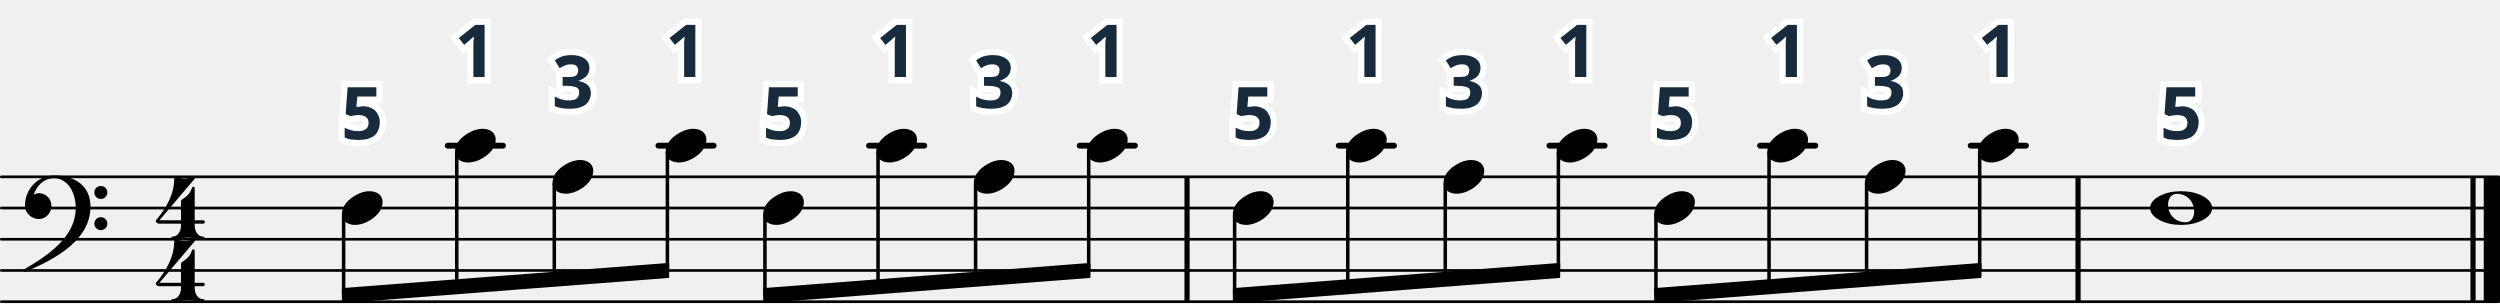
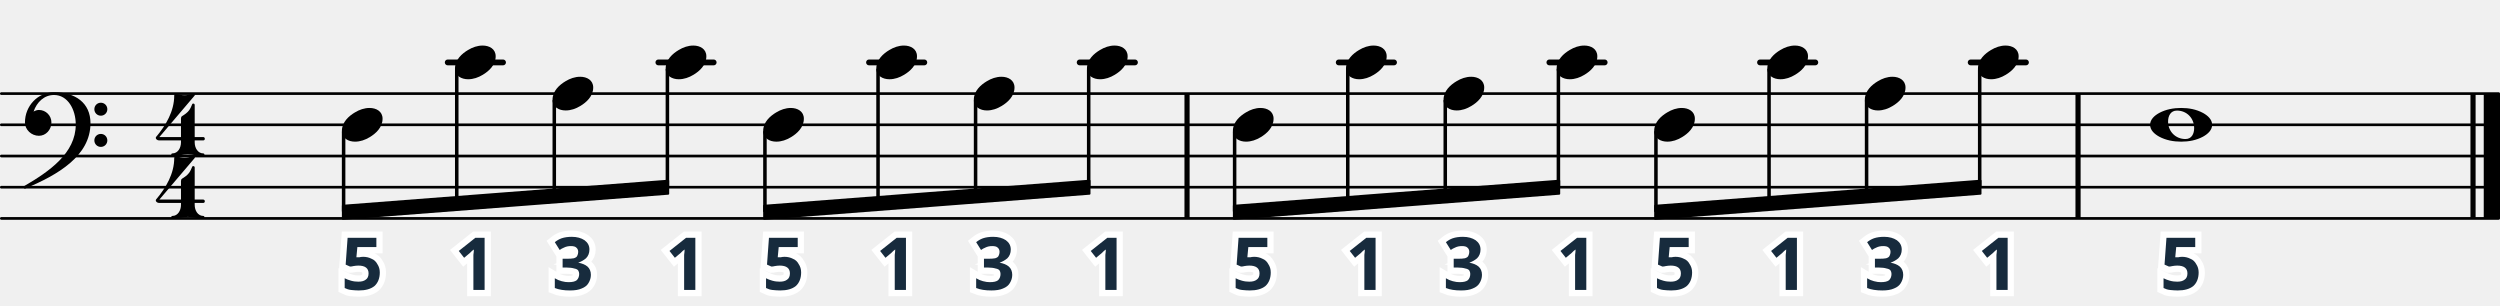
- <svg xmlns="http://www.w3.org/2000/svg" version="1.2" viewBox="0.0 -4.129 80.123 9.711" color="black">
+ <svg xmlns="http://www.w3.org/2000/svg" version="1.2" viewBox="0.0 -1.461 80.123 9.793" color="black">
  <style type="text/css">

tspan { white-space: pre; }

</style>
  <g transform="translate(0, 5.539)">
    <line stroke-linejoin="round" stroke-linecap="round" stroke-width="0.087" stroke="currentColor" x1="0.043" y1="0" x2="80.079" y2="0" />
  </g>
  <g transform="translate(0, 4.539)">
    <line stroke-linejoin="round" stroke-linecap="round" stroke-width="0.087" stroke="currentColor" x1="0.043" y1="0" x2="80.079" y2="0" />
  </g>
  <g transform="translate(0, 3.539)">
    <line stroke-linejoin="round" stroke-linecap="round" stroke-width="0.087" stroke="currentColor" x1="0.043" y1="0" x2="80.079" y2="0" />
  </g>
  <g transform="translate(0, 2.539)">
    <line stroke-linejoin="round" stroke-linecap="round" stroke-width="0.087" stroke="currentColor" x1="0.043" y1="0" x2="80.079" y2="0" />
  </g>
  <g transform="translate(0, 1.539)">
    <line stroke-linejoin="round" stroke-linecap="round" stroke-width="0.087" stroke="currentColor" x1="0.043" y1="0" x2="80.079" y2="0" />
  </g>
  <g transform="translate(0, 0.539)">
    <rect x="63.065" y="-0.093" width="1.959" height="0.187" ry="0.093" fill="currentColor" />
  </g>
  <g transform="translate(0, 0.539)">
    <rect x="56.314" y="-0.093" width="1.959" height="0.187" ry="0.093" fill="currentColor" />
  </g>
  <g transform="translate(0, 0.539)">
    <rect x="49.563" y="-0.093" width="1.959" height="0.187" ry="0.093" fill="currentColor" />
  </g>
  <g transform="translate(0, 0.539)">
    <rect x="42.812" y="-0.093" width="1.959" height="0.187" ry="0.093" fill="currentColor" />
  </g>
  <g transform="translate(0, 0.539)">
    <rect x="34.509" y="-0.093" width="1.959" height="0.187" ry="0.093" fill="currentColor" />
  </g>
  <g transform="translate(0, 0.539)">
    <rect x="27.758" y="-0.093" width="1.959" height="0.187" ry="0.093" fill="currentColor" />
  </g>
  <g transform="translate(0, 0.539)">
    <rect x="21.007" y="-0.093" width="1.959" height="0.187" ry="0.093" fill="currentColor" />
  </g>
  <g transform="translate(0, 0.539)">
    <rect x="14.256" y="-0.093" width="1.959" height="0.187" ry="0.093" fill="currentColor" />
  </g>
  <g transform="translate(66.517, 3.539)">
    <rect x="0" y="-2" width="0.165" height="4" ry="0" fill="currentColor" />
  </g>
  <g transform="translate(37.961, 3.539)">
    <rect x="0" y="-2" width="0.165" height="4" ry="0" fill="currentColor" />
  </g>
  <g transform="translate(79.602, 3.539)">
    <rect x="0" y="-2" width="0.521" height="4" ry="0" fill="currentColor" />
  </g>
  <g transform="translate(79.176, 3.539)">
    <rect x="0" y="-2" width="0.165" height="4" ry="0" fill="currentColor" />
  </g>
  <g transform="translate(49.946, 3.539)">
    <rect x="-0.057" y="-2.803" width="0.113" height="3.808" ry="0.032" fill="currentColor" />
  </g>
  <g>
    <g transform="translate(53.015, 2.539)">
      <path transform="scale(0.004, -0.004)" d="M222 135c53 0 104 -27 104 -86c0 -71 -56 -120 -103 -148c-36 -22 -76 -36 -118 -36c-53 0 -105 27 -105 86c0 71 57 120 104 148c36 22 76 36 118 36z" fill="currentColor" />
    </g>
  </g>
  <g transform="translate(53.072, 3.539)">
    <rect x="-0.057" y="-0.803" width="0.113" height="2.602" ry="0.032" fill="currentColor" />
  </g>
  <g>
    <g transform="translate(56.641, 0.539)">
      <path transform="scale(0.004, -0.004)" d="M222 135c53 0 104 -27 104 -86c0 -71 -56 -120 -103 -148c-36 -22 -76 -36 -118 -36c-53 0 -105 27 -105 86c0 71 57 120 104 148c36 22 76 36 118 36z" fill="currentColor" />
    </g>
  </g>
  <g transform="translate(56.697, 3.539)">
    <rect x="-0.057" y="-2.803" width="0.113" height="4.325" ry="0.032" fill="currentColor" />
  </g>
  <g transform="translate(53.015, 5.342)">
    <polygon stroke-linejoin="round" stroke-linecap="round" stroke-width="0.064" fill="currentColor" stroke="currentColor" points="10.458 -1.011 10.458 -0.595 0.032 0.208 0.032 -0.208" />
  </g>
  <g>
    <g transform="translate(43.138, 0.539)">
      <path transform="scale(0.004, -0.004)" d="M222 135c53 0 104 -27 104 -86c0 -71 -56 -120 -103 -148c-36 -22 -76 -36 -118 -36c-53 0 -105 27 -105 86c0 71 57 120 104 148c36 22 76 36 118 36z" fill="currentColor" />
    </g>
  </g>
  <g transform="translate(43.195, 3.539)">
    <rect x="-0.057" y="-2.803" width="0.113" height="4.325" ry="0.032" fill="currentColor" />
  </g>
  <g>
    <g transform="translate(49.889, 0.539)">
      <path transform="scale(0.004, -0.004)" d="M222 135c53 0 104 -27 104 -86c0 -71 -56 -120 -103 -148c-36 -22 -76 -36 -118 -36c-53 0 -105 27 -105 86c0 71 57 120 104 148c36 22 76 36 118 36z" fill="currentColor" />
    </g>
  </g>
  <g>
    <g transform="translate(46.264, 1.539)">
      <path transform="scale(0.004, -0.004)" d="M222 135c53 0 104 -27 104 -86c0 -71 -56 -120 -103 -148c-36 -22 -76 -36 -118 -36c-53 0 -105 27 -105 86c0 71 57 120 104 148c36 22 76 36 118 36z" fill="currentColor" />
    </g>
  </g>
  <g transform="translate(46.32, 3.539)">
    <rect x="-0.057" y="-1.803" width="0.113" height="3.085" ry="0.032" fill="currentColor" />
  </g>
  <g transform="translate(10.957, 5.342)">
    <polygon stroke-linejoin="round" stroke-linecap="round" stroke-width="0.064" fill="currentColor" stroke="currentColor" points="10.458 -1.011 10.458 -0.595 0.032 0.208 0.032 -0.208" />
  </g>
  <g transform="translate(24.459, 5.342)">
    <polygon stroke-linejoin="round" stroke-linecap="round" stroke-width="0.064" fill="currentColor" stroke="currentColor" points="10.458 -1.011 10.458 -0.595 0.032 0.208 0.032 -0.208" />
  </g>
  <g transform="translate(39.513, 5.342)">
    <polygon stroke-linejoin="round" stroke-linecap="round" stroke-width="0.064" fill="currentColor" stroke="currentColor" points="10.458 -1.011 10.458 -0.595 0.032 0.208 0.032 -0.208" />
  </g>
  <g transform="translate(59.823, 3.539)">
    <rect x="-0.057" y="-1.803" width="0.113" height="3.085" ry="0.032" fill="currentColor" />
  </g>
  <g>
    <g transform="translate(63.392, 0.539)">
      <path transform="scale(0.004, -0.004)" d="M222 135c53 0 104 -27 104 -86c0 -71 -56 -120 -103 -148c-36 -22 -76 -36 -118 -36c-53 0 -105 27 -105 86c0 71 57 120 104 148c36 22 76 36 118 36z" fill="currentColor" />
    </g>
  </g>
  <g transform="translate(63.448, 3.539)">
    <rect x="-0.057" y="-2.803" width="0.113" height="3.808" ry="0.032" fill="currentColor" />
  </g>
  <g>
    <g transform="translate(59.766, 1.539)">
      <path transform="scale(0.004, -0.004)" d="M222 135c53 0 104 -27 104 -86c0 -71 -56 -120 -103 -148c-36 -22 -76 -36 -118 -36c-53 0 -105 27 -105 86c0 71 57 120 104 148c36 22 76 36 118 36z" fill="currentColor" />
    </g>
  </g>
  <g>
    <g transform="translate(68.909, 2.539)">
      <path transform="scale(0.004, -0.004)" d="M215 114c-50 0 -71 -42 -71 -88c0 -79 60 -140 139 -140c50 0 70 42 70 88c0 79 -59 140 -138 140zM497 0c0 -43 -35 -74 -73 -95c-54 -29 -114 -40 -175 -40s-122 11 -176 40c-38 21 -73 52 -73 95s35 74 73 95c54 29 115 40 176 40s121 -11 175 -40 c38 -21 73 -52 73 -95z" fill="currentColor" />
    </g>
  </g>
  <g>
    <g transform="translate(17.708, 1.539)">
      <path transform="scale(0.004, -0.004)" d="M222 135c53 0 104 -27 104 -86c0 -71 -56 -120 -103 -148c-36 -22 -76 -36 -118 -36c-53 0 -105 27 -105 86c0 71 57 120 104 148c36 22 76 36 118 36z" fill="currentColor" />
    </g>
  </g>
  <g transform="translate(17.765, 3.539)">
    <rect x="-0.057" y="-1.803" width="0.113" height="3.085" ry="0.032" fill="currentColor" />
  </g>
  <g transform="translate(14.639, 3.539)">
    <rect x="-0.057" y="-2.803" width="0.113" height="4.325" ry="0.032" fill="currentColor" />
  </g>
  <g>
    <g transform="translate(21.334, 0.539)">
      <path transform="scale(0.004, -0.004)" d="M222 135c53 0 104 -27 104 -86c0 -71 -56 -120 -103 -148c-36 -22 -76 -36 -118 -36c-53 0 -105 27 -105 86c0 71 57 120 104 148c36 22 76 36 118 36z" fill="currentColor" />
    </g>
  </g>
  <g transform="translate(21.39, 3.539)">
    <rect x="-0.057" y="-2.803" width="0.113" height="3.808" ry="0.032" fill="currentColor" />
  </g>
  <g>
    <g transform="translate(24.459, 2.539)">
      <path transform="scale(0.004, -0.004)" d="M222 135c53 0 104 -27 104 -86c0 -71 -56 -120 -103 -148c-36 -22 -76 -36 -118 -36c-53 0 -105 27 -105 86c0 71 57 120 104 148c36 22 76 36 118 36z" fill="currentColor" />
    </g>
  </g>
  <g transform="translate(24.516, 3.539)">
    <rect x="-0.057" y="-0.803" width="0.113" height="2.602" ry="0.032" fill="currentColor" />
  </g>
  <g>
    <g transform="translate(10.957, 2.539)">
      <path transform="scale(0.004, -0.004)" d="M222 135c53 0 104 -27 104 -86c0 -71 -56 -120 -103 -148c-36 -22 -76 -36 -118 -36c-53 0 -105 27 -105 86c0 71 57 120 104 148c36 22 76 36 118 36z" fill="currentColor" />
    </g>
  </g>
  <g transform="translate(0.8, 2.539)">
    <path transform="scale(0.004, -0.004)" d="M556 -125c0 29 23 52 52 52s52 -23 52 -52s-23 -52 -52 -52s-52 23 -52 52zM556 125c0 29 23 52 52 52s52 -23 52 -52s-23 -52 -52 -52s-52 23 -52 52zM233 261c171 0 292 -86 292 -248c0 -263 -264 -415 -517 -521c-2 -2 -5 -3 -8 -3c-6 0 -11 5 -11 11c0 3 1 6 3 8 c203 118 415 265 415 494c0 121 -64 237 -174 237c-79 0 -138 -57 -164 -133c14 8 28 13 43 13c55 0 100 -45 100 -100c0 -58 -44 -107 -100 -107c-60 0 -112 48 -112 107c0 132 103 242 233 242z" fill="currentColor" />
  </g>
  <g transform="translate(5, 3.539)">
    <path transform="scale(0.004, -0.004)" d="M208 319c21 13 42 27 57 47c11 15 18 32 25 49c4 9 20 7 20 -7v-256h68c9 0 13 -7 13 -14s-4 -13 -13 -13h-68v-16c0 -45 26 -88 68 -88c7 0 10 -5 10 -10s-3 -11 -10 -11c-41 0 -82 13 -123 13s-82 -13 -123 -13c-7 0 -10 6 -10 11s3 10 10 10c42 0 68 43 68 88v16h-173 c-21 0 -29 13 -29 21c0 2 1 5 2 6c81 96 146 208 146 333c0 8 5 15 12 15h3c22 -7 44 -13 67 -13s45 6 67 13c2 1 2 1 4 1c10 0 16 -10 11 -16l-283 -333h173v147c0 8 2 16 8 20z" fill="currentColor" />
  </g>
  <g transform="translate(5, 5.543)">
    <path transform="scale(0.004, -0.004)" d="M208 319c21 13 42 27 57 47c11 15 18 32 25 49c4 9 20 7 20 -7v-256h68c9 0 13 -7 13 -14s-4 -13 -13 -13h-68v-16c0 -45 26 -88 68 -88c7 0 10 -5 10 -10s-3 -11 -10 -11c-41 0 -82 13 -123 13s-82 -13 -123 -13c-7 0 -10 6 -10 11s3 10 10 10c42 0 68 43 68 88v16h-173 c-21 0 -29 13 -29 21c0 2 1 5 2 6c81 96 146 208 146 333c0 8 5 15 12 15h3c22 -7 44 -13 67 -13s45 6 67 13c2 1 2 1 4 1c10 0 16 -10 11 -16l-283 -333h173v147c0 8 2 16 8 20z" fill="currentColor" />
  </g>
  <g transform="translate(11.013, 3.539)">
    <rect x="-0.057" y="-0.803" width="0.113" height="2.602" ry="0.032" fill="currentColor" />
  </g>
  <g>
    <g transform="translate(14.582, 0.539)">
      <path transform="scale(0.004, -0.004)" d="M222 135c53 0 104 -27 104 -86c0 -71 -56 -120 -103 -148c-36 -22 -76 -36 -118 -36c-53 0 -105 27 -105 86c0 71 57 120 104 148c36 22 76 36 118 36z" fill="currentColor" />
    </g>
  </g>
  <g transform="translate(31.267, 3.539)">
    <rect x="-0.057" y="-1.803" width="0.113" height="3.085" ry="0.032" fill="currentColor" />
  </g>
  <g>
    <g transform="translate(34.836, 0.539)">
      <path transform="scale(0.004, -0.004)" d="M222 135c53 0 104 -27 104 -86c0 -71 -56 -120 -103 -148c-36 -22 -76 -36 -118 -36c-53 0 -105 27 -105 86c0 71 57 120 104 148c36 22 76 36 118 36z" fill="currentColor" />
    </g>
  </g>
  <g transform="translate(34.892, 3.539)">
    <rect x="-0.057" y="-2.803" width="0.113" height="3.808" ry="0.032" fill="currentColor" />
  </g>
  <g>
    <g transform="translate(39.513, 2.539)">
      <path transform="scale(0.004, -0.004)" d="M222 135c53 0 104 -27 104 -86c0 -71 -56 -120 -103 -148c-36 -22 -76 -36 -118 -36c-53 0 -105 27 -105 86c0 71 57 120 104 148c36 22 76 36 118 36z" fill="currentColor" />
    </g>
  </g>
  <g transform="translate(39.569, 3.539)">
    <rect x="-0.057" y="-0.803" width="0.113" height="2.602" ry="0.032" fill="currentColor" />
  </g>
  <g>
    <g transform="translate(28.085, 0.539)">
      <path transform="scale(0.004, -0.004)" d="M222 135c53 0 104 -27 104 -86c0 -71 -56 -120 -103 -148c-36 -22 -76 -36 -118 -36c-53 0 -105 27 -105 86c0 71 57 120 104 148c36 22 76 36 118 36z" fill="currentColor" />
    </g>
  </g>
  <g transform="translate(28.141, 3.539)">
    <rect x="-0.057" y="-2.803" width="0.113" height="4.325" ry="0.032" fill="currentColor" />
  </g>
  <g>
    <g transform="translate(31.21, 1.539)">
      <path transform="scale(0.004, -0.004)" d="M222 135c53 0 104 -27 104 -86c0 -71 -56 -120 -103 -148c-36 -22 -76 -36 -118 -36c-53 0 -105 27 -105 86c0 71 57 120 104 148c36 22 76 36 118 36z" fill="currentColor" />
    </g>
  </g>
  <g aria-label="ゆびばんごう">
-     <text x="11.61" y="0.339" font-size="2.35" font-family="sans-serif" font-weight="bold" text-anchor="middle" fill="#172b3d" stroke="white" stroke-width=".4" paint-order="stroke">5</text>
-     <text x="15.235" y="-1.661" font-size="2.35" font-family="sans-serif" font-weight="bold" text-anchor="middle" fill="#172b3d" stroke="white" stroke-width=".4" paint-order="stroke">1</text>
-     <text x="18.361" y="-0.661" font-size="2.35" font-family="sans-serif" font-weight="bold" text-anchor="middle" fill="#172b3d" stroke="white" stroke-width=".4" paint-order="stroke">3</text>
-     <text x="21.987" y="-1.661" font-size="2.35" font-family="sans-serif" font-weight="bold" text-anchor="middle" fill="#172b3d" stroke="white" stroke-width=".4" paint-order="stroke">1</text>
-     <text x="25.112" y="0.339" font-size="2.35" font-family="sans-serif" font-weight="bold" text-anchor="middle" fill="#172b3d" stroke="white" stroke-width=".4" paint-order="stroke">5</text>
-     <text x="28.738" y="-1.661" font-size="2.35" font-family="sans-serif" font-weight="bold" text-anchor="middle" fill="#172b3d" stroke="white" stroke-width=".4" paint-order="stroke">1</text>
-     <text x="31.863" y="-0.661" font-size="2.35" font-family="sans-serif" font-weight="bold" text-anchor="middle" fill="#172b3d" stroke="white" stroke-width=".4" paint-order="stroke">3</text>
-     <text x="35.489" y="-1.661" font-size="2.35" font-family="sans-serif" font-weight="bold" text-anchor="middle" fill="#172b3d" stroke="white" stroke-width=".4" paint-order="stroke">1</text>
-     <text x="40.166" y="0.339" font-size="2.35" font-family="sans-serif" font-weight="bold" text-anchor="middle" fill="#172b3d" stroke="white" stroke-width=".4" paint-order="stroke">5</text>
-     <text x="43.791" y="-1.661" font-size="2.35" font-family="sans-serif" font-weight="bold" text-anchor="middle" fill="#172b3d" stroke="white" stroke-width=".4" paint-order="stroke">1</text>
-     <text x="46.917" y="-0.661" font-size="2.35" font-family="sans-serif" font-weight="bold" text-anchor="middle" fill="#172b3d" stroke="white" stroke-width=".4" paint-order="stroke">3</text>
-     <text x="50.542" y="-1.661" font-size="2.35" font-family="sans-serif" font-weight="bold" text-anchor="middle" fill="#172b3d" stroke="white" stroke-width=".4" paint-order="stroke">1</text>
-     <text x="53.668" y="0.339" font-size="2.35" font-family="sans-serif" font-weight="bold" text-anchor="middle" fill="#172b3d" stroke="white" stroke-width=".4" paint-order="stroke">5</text>
-     <text x="57.294" y="-1.661" font-size="2.35" font-family="sans-serif" font-weight="bold" text-anchor="middle" fill="#172b3d" stroke="white" stroke-width=".4" paint-order="stroke">1</text>
-     <text x="60.419" y="-0.661" font-size="2.35" font-family="sans-serif" font-weight="bold" text-anchor="middle" fill="#172b3d" stroke="white" stroke-width=".4" paint-order="stroke">3</text>
-     <text x="64.045" y="-1.661" font-size="2.35" font-family="sans-serif" font-weight="bold" text-anchor="middle" fill="#172b3d" stroke="white" stroke-width=".4" paint-order="stroke">1</text>
-     <text x="69.903" y="0.339" font-size="2.35" font-family="sans-serif" font-weight="bold" text-anchor="middle" fill="#172b3d" stroke="white" stroke-width=".4" paint-order="stroke">5</text>
+     <text x="11.61" y="7.832" font-size="2.35" font-family="sans-serif" font-weight="bold" text-anchor="middle" fill="#172b3d" stroke="white" stroke-width=".4" paint-order="stroke">5</text>
+     <text x="15.235" y="7.832" font-size="2.35" font-family="sans-serif" font-weight="bold" text-anchor="middle" fill="#172b3d" stroke="white" stroke-width=".4" paint-order="stroke">1</text>
+     <text x="18.361" y="7.832" font-size="2.35" font-family="sans-serif" font-weight="bold" text-anchor="middle" fill="#172b3d" stroke="white" stroke-width=".4" paint-order="stroke">3</text>
+     <text x="21.987" y="7.832" font-size="2.35" font-family="sans-serif" font-weight="bold" text-anchor="middle" fill="#172b3d" stroke="white" stroke-width=".4" paint-order="stroke">1</text>
+     <text x="25.112" y="7.832" font-size="2.35" font-family="sans-serif" font-weight="bold" text-anchor="middle" fill="#172b3d" stroke="white" stroke-width=".4" paint-order="stroke">5</text>
+     <text x="28.738" y="7.832" font-size="2.35" font-family="sans-serif" font-weight="bold" text-anchor="middle" fill="#172b3d" stroke="white" stroke-width=".4" paint-order="stroke">1</text>
+     <text x="31.863" y="7.832" font-size="2.35" font-family="sans-serif" font-weight="bold" text-anchor="middle" fill="#172b3d" stroke="white" stroke-width=".4" paint-order="stroke">3</text>
+     <text x="35.489" y="7.832" font-size="2.35" font-family="sans-serif" font-weight="bold" text-anchor="middle" fill="#172b3d" stroke="white" stroke-width=".4" paint-order="stroke">1</text>
+     <text x="40.166" y="7.832" font-size="2.35" font-family="sans-serif" font-weight="bold" text-anchor="middle" fill="#172b3d" stroke="white" stroke-width=".4" paint-order="stroke">5</text>
+     <text x="43.791" y="7.832" font-size="2.35" font-family="sans-serif" font-weight="bold" text-anchor="middle" fill="#172b3d" stroke="white" stroke-width=".4" paint-order="stroke">1</text>
+     <text x="46.917" y="7.832" font-size="2.35" font-family="sans-serif" font-weight="bold" text-anchor="middle" fill="#172b3d" stroke="white" stroke-width=".4" paint-order="stroke">3</text>
+     <text x="50.542" y="7.832" font-size="2.35" font-family="sans-serif" font-weight="bold" text-anchor="middle" fill="#172b3d" stroke="white" stroke-width=".4" paint-order="stroke">1</text>
+     <text x="53.668" y="7.832" font-size="2.35" font-family="sans-serif" font-weight="bold" text-anchor="middle" fill="#172b3d" stroke="white" stroke-width=".4" paint-order="stroke">5</text>
+     <text x="57.294" y="7.832" font-size="2.35" font-family="sans-serif" font-weight="bold" text-anchor="middle" fill="#172b3d" stroke="white" stroke-width=".4" paint-order="stroke">1</text>
+     <text x="60.419" y="7.832" font-size="2.35" font-family="sans-serif" font-weight="bold" text-anchor="middle" fill="#172b3d" stroke="white" stroke-width=".4" paint-order="stroke">3</text>
+     <text x="64.045" y="7.832" font-size="2.35" font-family="sans-serif" font-weight="bold" text-anchor="middle" fill="#172b3d" stroke="white" stroke-width=".4" paint-order="stroke">1</text>
+     <text x="69.903" y="7.832" font-size="2.35" font-family="sans-serif" font-weight="bold" text-anchor="middle" fill="#172b3d" stroke="white" stroke-width=".4" paint-order="stroke">5</text>
  </g>
</svg>
